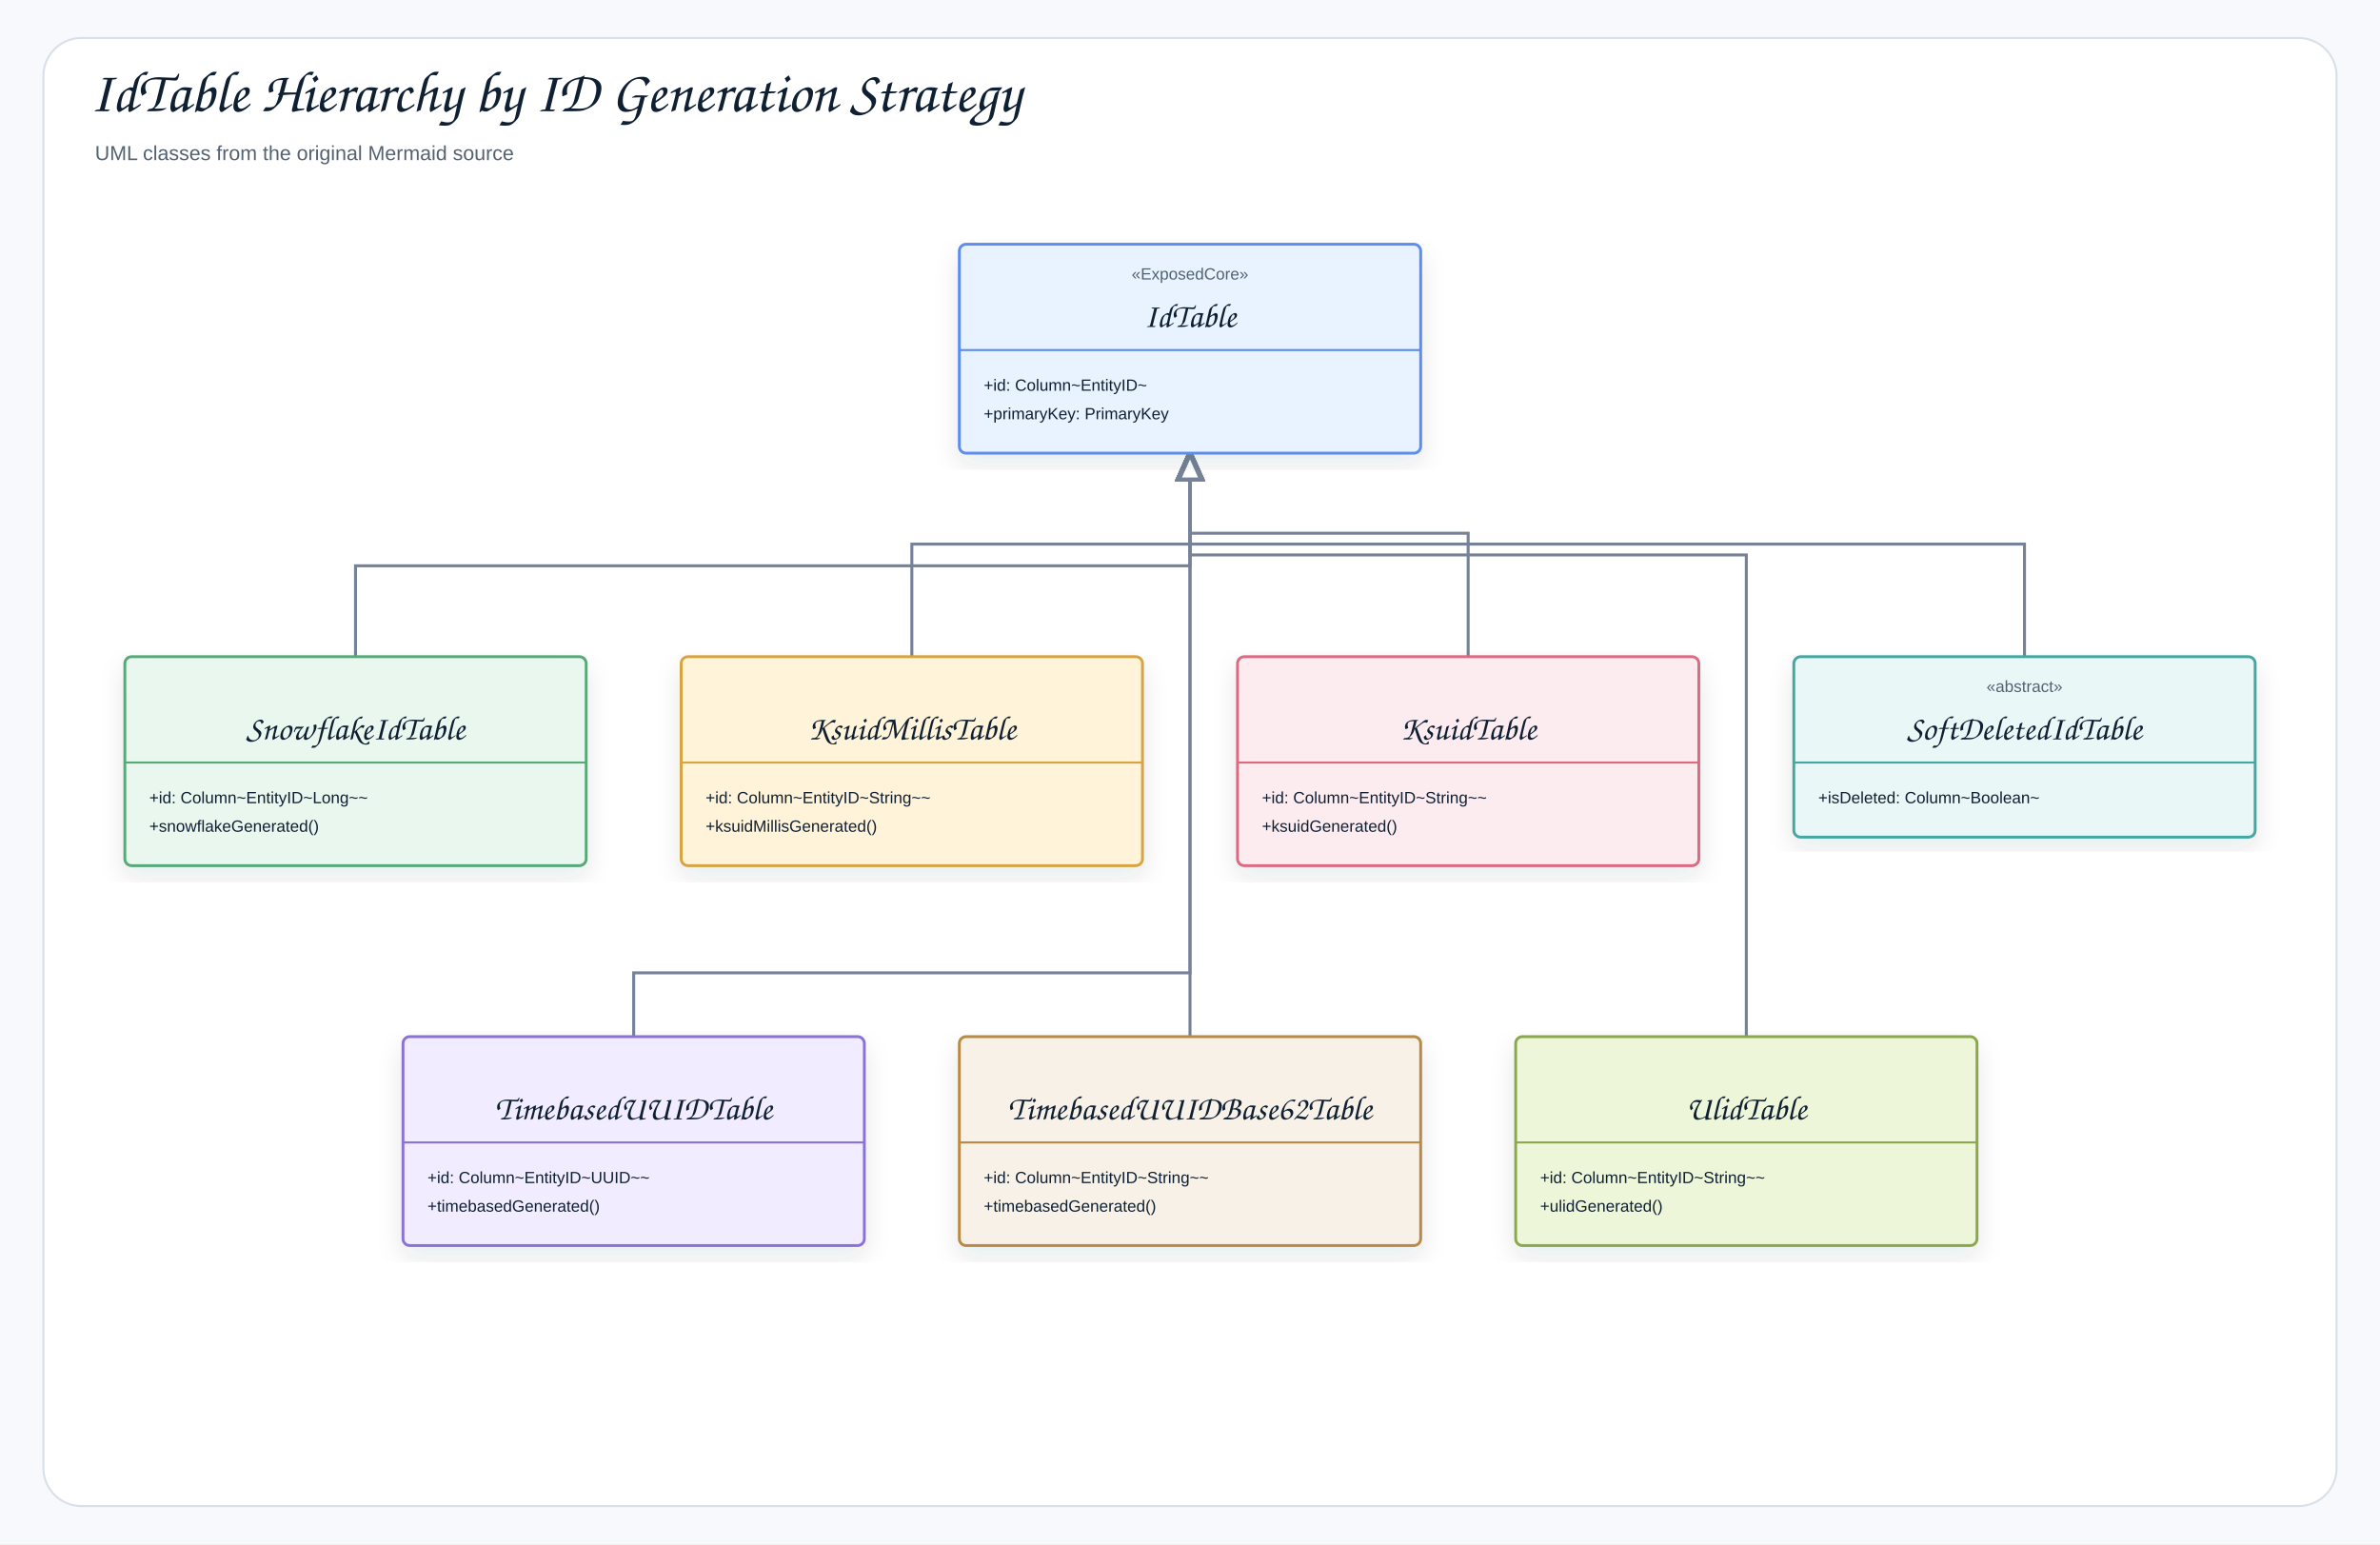
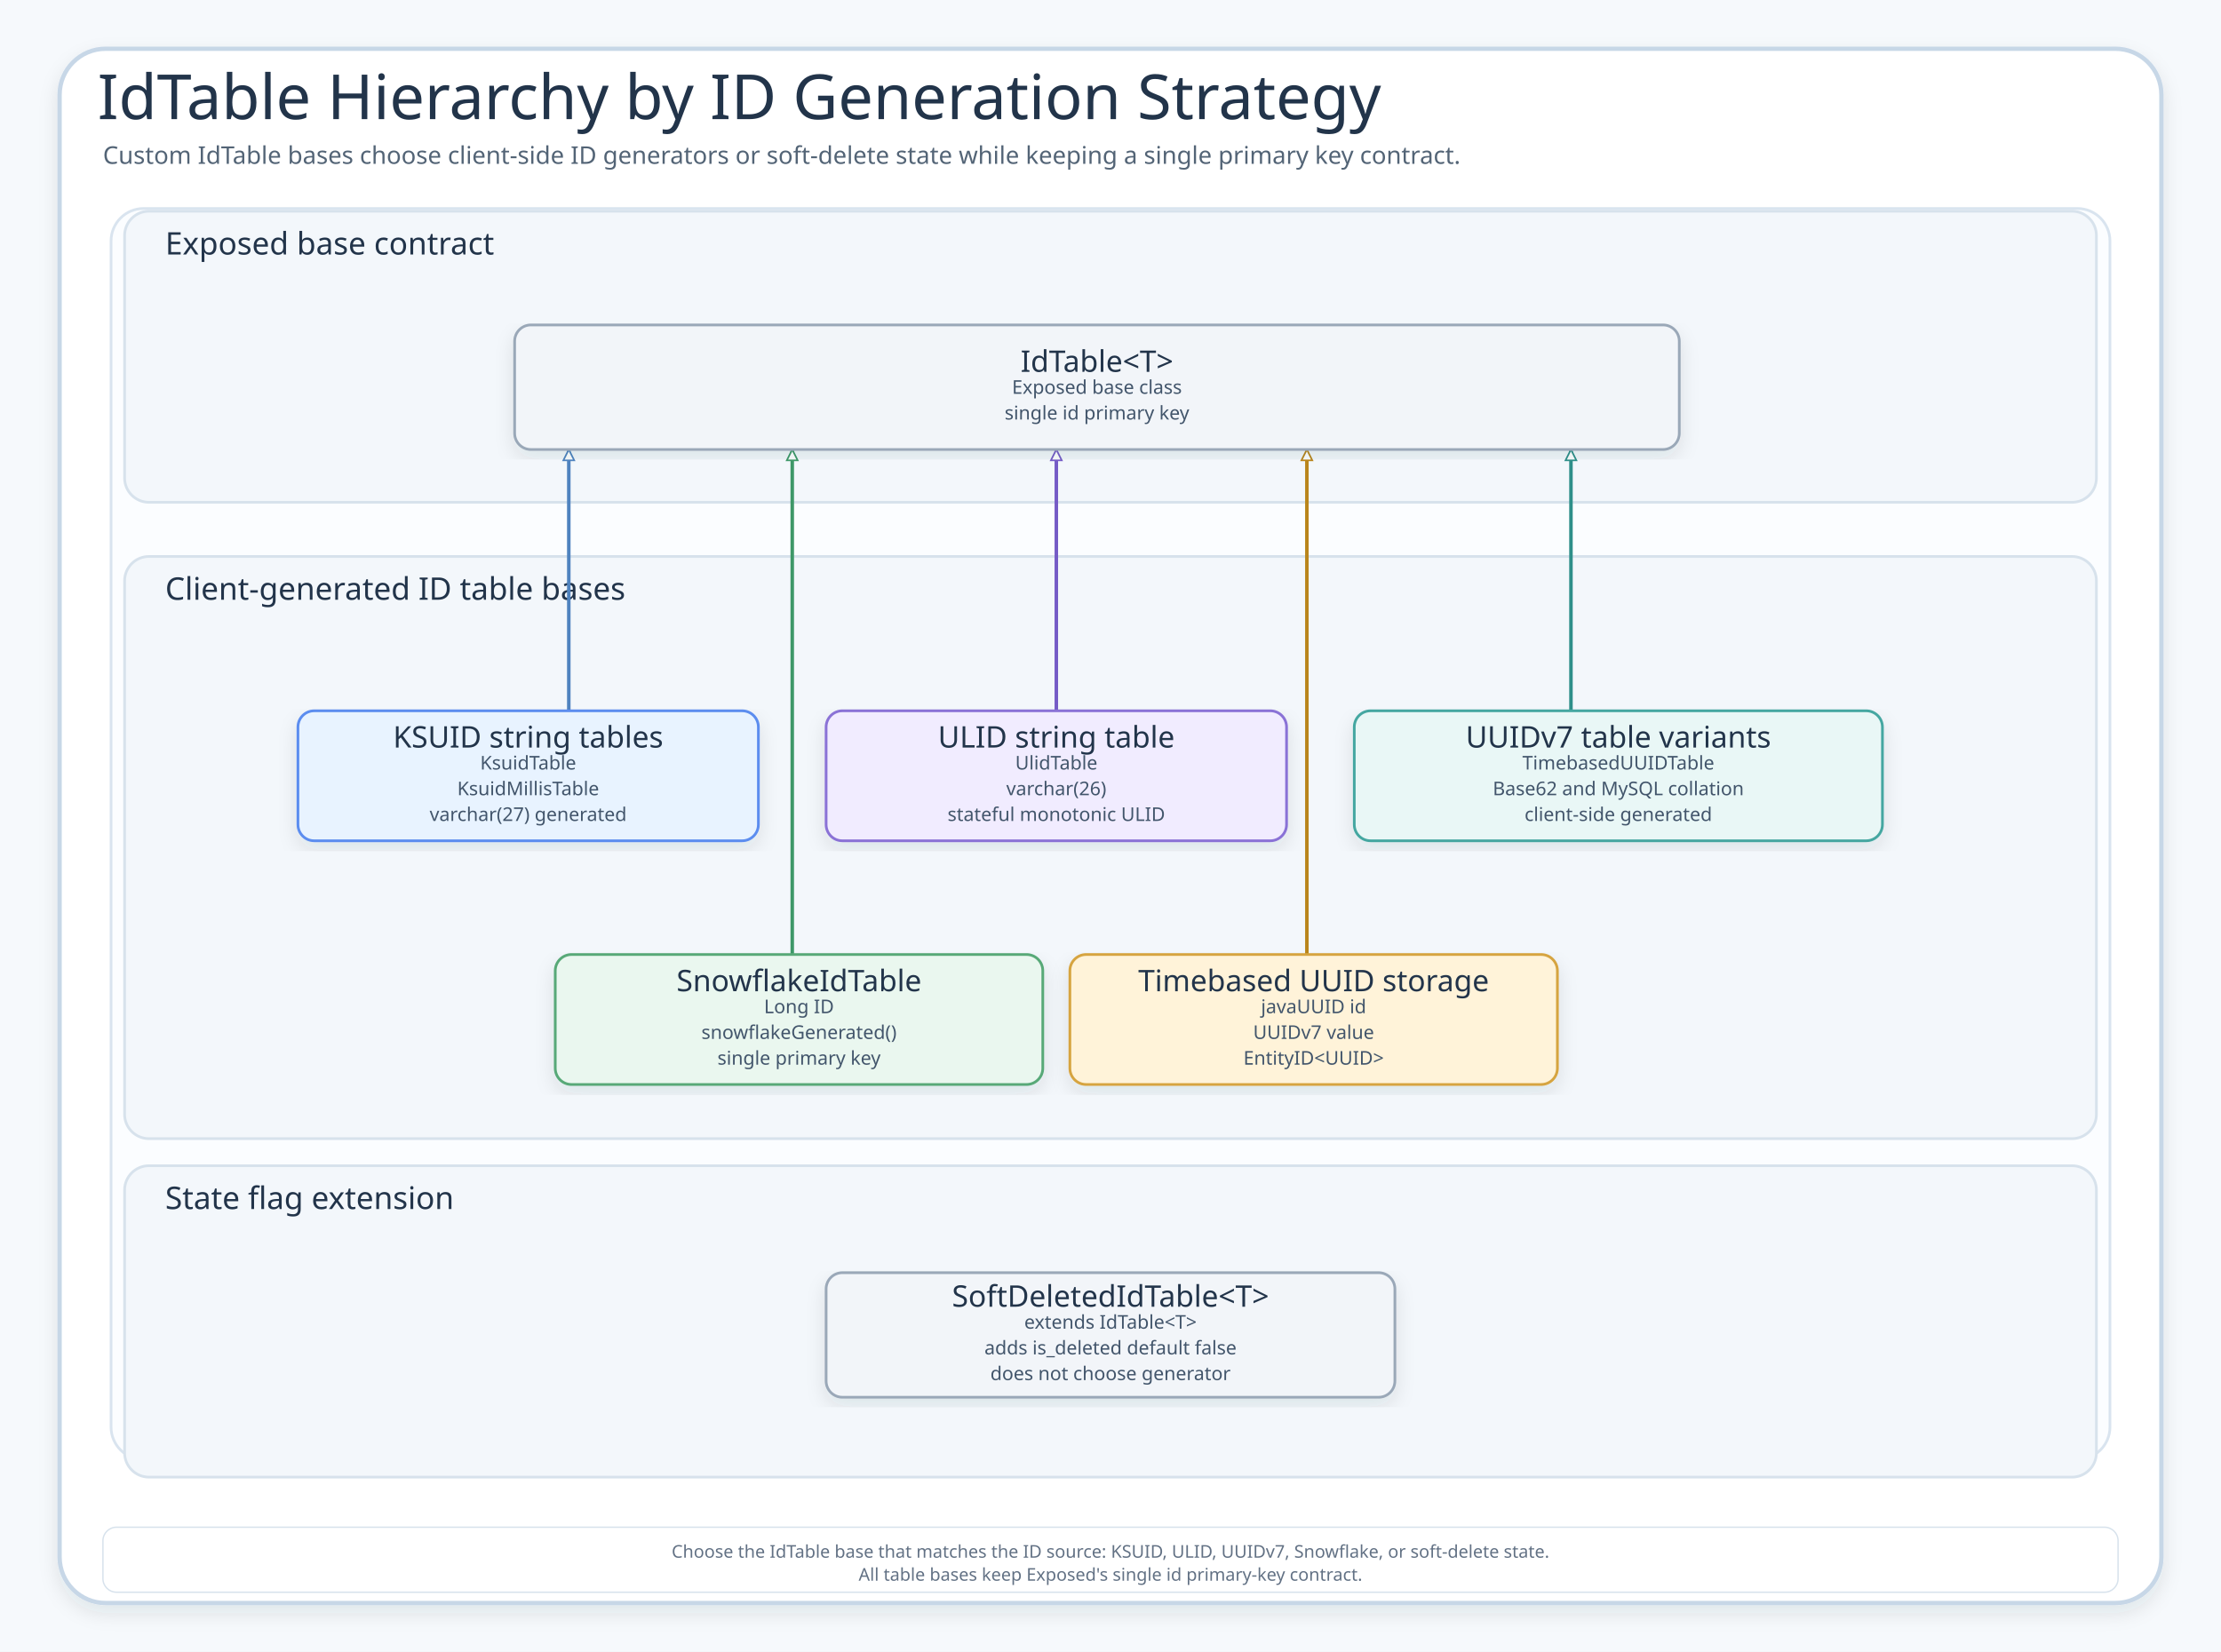
- <svg xmlns="http://www.w3.org/2000/svg" width="1754" height="1138" viewBox="0 0 1754 1138" role="img" aria-label="IdTable Hierarchy by ID Generation Strategy">
+ <svg xmlns="http://www.w3.org/2000/svg" width="1640" height="1220" viewBox="0 0 1640 1220" role="img" aria-labelledby="title desc">
  <defs>
    <filter id="shadow" x="-8%" y="-8%" width="116%" height="116%">
-       <feDropShadow dx="0" dy="8" stdDeviation="9" flood-color="#1f2937" flood-opacity="0.10" />
+       <feDropShadow dx="0" dy="6" stdDeviation="7" flood-color="#203040" flood-opacity="0.10" />
    </filter>
-     <marker id="openArrow" markerWidth="10" markerHeight="8" refX="8.5" refY="4" orient="auto" markerUnits="strokeWidth">
-       <path d="M 1 1 L 8.5 4 L 1 7" fill="none" stroke="#758297" stroke-width="1.7" stroke-linecap="round" stroke-linejoin="round" />
+     <marker id="arrow" viewBox="0 0 10 10" markerWidth="10" markerHeight="10" refX="9" refY="5" orient="auto" markerUnits="userSpaceOnUse">
+       <path d="M 0 0 L 10 5 L 0 10 Z" fill="context-stroke" />
    </marker>
-     <marker id="inherit" markerWidth="11" markerHeight="10" refX="9.5" refY="5" orient="auto" markerUnits="strokeWidth">
-       <path d="M 0.5 1 L 9.5 5 L 0.5 9 Z" fill="#ffffff" stroke="#758297" stroke-width="1.7" />
+     <marker id="generalizationArrow" viewBox="0 0 10 10" markerWidth="10" markerHeight="10" refX="9" refY="5" orient="auto" markerUnits="userSpaceOnUse">
+       <path d="M 1 1 L 9 5 L 1 9 Z" fill="#FFFFFF" stroke="context-stroke" stroke-width="1.2" stroke-dasharray="none" />
    </marker>
    <style>
-     .canvas{fill:#f7f9fc}.frame{fill:#fff;stroke:#d8e0ea;stroke-width:1.5}
-     .title{font-family:"Architects Daughter","Comic Sans MS","Comic Sans",cursive;font-size:43px;font-weight:400;fill:#102033}
-     .subtitle{font-family:"Comic Sans MS","Comic Sans","Comic Neue",Arial,sans-serif;font-size:15px;font-weight:400;fill:#536273}
-     .label{font-family:"Architects Daughter","Comic Sans MS","Comic Sans",cursive;font-size:25px;font-weight:400;fill:#102033}
-     .smallLabel{font-family:"Architects Daughter","Comic Sans MS","Comic Sans",cursive;font-size:21px;font-weight:400;fill:#102033}
-     .mono{font-family:"Comic Sans MS","Comic Sans","Comic Neue",Arial,sans-serif;font-size:12px;font-weight:400;fill:#102033}
-     .small{font-family:"Comic Sans MS","Comic Sans","Comic Neue",Arial,sans-serif;font-size:12px;font-weight:400;fill:#536273}
-     .strong{font-family:"Comic Sans MS","Comic Sans","Comic Neue",Arial,sans-serif;font-size:13px;font-weight:400;fill:#102033}
-     .card{stroke-width:2.1;filter:url(#shadow)}.compartment{stroke-width:1.5;fill:none}
-     .line{stroke:#758297;stroke-width:2.1;fill:none;marker-end:url(#openArrow)}
-     .plainLine{stroke:#758297;stroke-width:2.1;fill:none}
-     .dashed{stroke:#758297;stroke-width:2.1;stroke-dasharray:7 6;fill:none;marker-end:url(#openArrow)}
-     .inheritLine{stroke:#758297;stroke-width:2.2;fill:none;marker-end:url(#inherit)}
-     .implLine{stroke:#758297;stroke-width:2.2;stroke-dasharray:8 7;fill:none;marker-end:url(#inherit)}
-   </style>
+       .canvas{fill:#F6F9FC}.decor{fill:#FFFFFF;stroke:#C7D7E7;stroke-width:3.2;filter:url(#shadow)}
+       .innerFrame{fill:#FBFDFF;stroke:#D9E4EF;stroke-width:2}
+       .title{font-family:"Architects Daughter";font-size:46px;fill:#22344A;font-weight:400}
+       .subtitle{font-family:"Comic Mono";font-size:18px;fill:#536476;font-weight:400}
+       .group{fill:#F3F7FB;stroke:#D7E2EC;stroke-width:2}.group-title{font-family:"Architects Daughter";font-size:23px;fill:#22344A;font-weight:400}
+       .card-title{font-family:"Architects Daughter";font-size:22px;fill:#22344A;font-weight:400}.detail{font-family:"Comic Mono";font-size:14px;fill:#42556B;font-weight:400}
+       .small{font-family:"Comic Mono";font-size:13px;fill:#627184;font-weight:400}.shape{filter:url(#shadow);stroke-width:2}
+       .connector{fill:none;stroke-width:2.6;marker-end:url(#arrow);stroke-linejoin:round;stroke-linecap:round}.generalization{marker-end:url(#generalizationArrow)}.dashed{stroke-dasharray:7 6}
+       .pill{fill:#FFFFFF;stroke:#D7E2EC;stroke-width:1}
+     </style>
  </defs>
-   <rect class="canvas" width="1754" height="1138" />
-   <rect class="frame" x="32" y="28" width="1690" height="1082" rx="28" />
-   <text class="title" x="66" y="82">IdTable Hierarchy by ID Generation Strategy</text>
-   <text class="subtitle" x="70" y="118">UML classes from the original Mermaid source</text>
-   <path class="inheritLine" d="M1492 484 L1492 401 L877 401 L877 334" />
-   <path class="inheritLine" d="M877 764 L877 334" />
-   <path class="inheritLine" d="M467 764 L467 717 L877 717 L877 334" />
-   <path class="inheritLine" d="M262 484 L262 417 L877 417 L877 334" />
-   <path class="inheritLine" d="M1287 764 L1287 409 L877 409 L877 334" />
-   <path class="inheritLine" d="M672 484 L672 401 L877 401 L877 334" />
-   <path class="inheritLine" d="M1082 484 L1082 393 L877 393 L877 334" />
-   <g transform="translate(707,180)">
-     <rect class="card" x="0" y="0" width="340" height="154" rx="5" fill="#E8F3FF" stroke="#5B8DEF" />
-     <line class="compartment" x1="0" y1="78" x2="340" y2="78" stroke="#5B8DEF" />
-     <text class="small" x="170" y="26" text-anchor="middle">«ExposedCore»</text>
-     <text class="label" x="170" y="61" text-anchor="middle">IdTable</text>
-     <text class="mono" x="18" y="108">+id: Column~EntityID~</text>
-     <text class="mono" x="18" y="129">+primaryKey: PrimaryKey</text>
+   <rect class="canvas" width="1640" height="1220" />
+   <rect class="decor" x="44" y="36" width="1552" height="1148" rx="34" />
+   <rect class="innerFrame" x="82" y="154" width="1476" height="924" rx="24" />
+   <text class="title" x="72" y="88">IdTable Hierarchy by ID Generation Strategy</text>
+   <text class="subtitle" x="76" y="121">Custom IdTable bases choose client-side ID generators or soft-delete state while keeping a single primary key contract.</text>
+   <g id="group-base">
+     <rect class="group" x="92" y="156" width="1456" height="215" rx="18" />
+     <text class="group-title" x="122" y="180" dominant-baseline="middle">Exposed base contract</text>
  </g>
-   <g transform="translate(92,484)">
-     <rect class="card" x="0" y="0" width="340" height="154" rx="5" fill="#EAF7EF" stroke="#58A978" />
-     <line class="compartment" x1="0" y1="78" x2="340" y2="78" stroke="#58A978" />
-     <text class="small" x="170" y="26" text-anchor="middle" />
-     <text class="label" x="170" y="61" text-anchor="middle">SnowflakeIdTable</text>
-     <text class="mono" x="18" y="108">+id: Column~EntityID~Long~~</text>
-     <text class="mono" x="18" y="129">+snowflakeGenerated()</text>
+   <g id="group-generated">
+     <rect class="group" x="92" y="411" width="1456" height="430" rx="18" />
+     <text class="group-title" x="122" y="435" dominant-baseline="middle">Client-generated ID table bases</text>
  </g>
-   <g transform="translate(502,484)">
-     <rect class="card" x="0" y="0" width="340" height="154" rx="5" fill="#FFF3D9" stroke="#D6A441" />
-     <line class="compartment" x1="0" y1="78" x2="340" y2="78" stroke="#D6A441" />
-     <text class="small" x="170" y="26" text-anchor="middle" />
-     <text class="label" x="170" y="61" text-anchor="middle">KsuidMillisTable</text>
-     <text class="mono" x="18" y="108">+id: Column~EntityID~String~~</text>
-     <text class="mono" x="18" y="129">+ksuidMillisGenerated()</text>
+   <g id="group-state">
+     <rect class="group" x="92" y="861" width="1456" height="230" rx="18" />
+     <text class="group-title" x="122" y="885" dominant-baseline="middle">State flag extension</text>
  </g>
-   <g transform="translate(912,484)">
-     <rect class="card" x="0" y="0" width="340" height="154" rx="5" fill="#FDECEF" stroke="#DC6B82" />
-     <line class="compartment" x1="0" y1="78" x2="340" y2="78" stroke="#DC6B82" />
-     <text class="small" x="170" y="26" text-anchor="middle" />
-     <text class="label" x="170" y="61" text-anchor="middle">KsuidTable</text>
-     <text class="mono" x="18" y="108">+id: Column~EntityID~String~~</text>
-     <text class="mono" x="18" y="129">+ksuidGenerated()</text>
+   <path id="route-ksuid-id-table" data-edge="ksuid-&gt;id-table" data-label="extends IdTable&lt;String&gt;" class="connector generalization" d="M 420 525 L 420 332" stroke="#4F83BF" />
+   <path id="route-ulid-id-table" data-edge="ulid-&gt;id-table" data-label="extends IdTable&lt;String&gt;" class="connector generalization" d="M 780 525 L 780 332" stroke="#755BC6" />
+   <path id="route-uuidv7-id-table" data-edge="uuidv7-&gt;id-table" data-label="extends IdTable&lt;UUID/String&gt;" class="connector generalization" d="M 1160 525 L 1160 332" stroke="#2E8F89" />
+   <path id="route-snowflake-id-table" data-edge="snowflake-&gt;id-table" data-label="extends IdTable&lt;Long&gt;" class="connector generalization" d="M 585 705 L 585 332" stroke="#3E9868" />
+   <path id="route-uuid-core-id-table" data-edge="uuid-core-&gt;id-table" data-label="extends IdTable&lt;UUID&gt;" class="connector generalization" d="M 965 705 L 965 332" stroke="#B9851B" />
+   <g id="node-id-table" data-node="id-table" transform="translate(380,240)">
+     <rect class="shape" x="0" y="0" width="860" height="92" rx="12" fill="#F2F5F9" stroke="#9AA8B8" />
+     <text class="card-title" x="430" y="27" text-anchor="middle" dominant-baseline="middle">IdTable&lt;T&gt;</text>
+     <text class="detail" x="430" y="46" text-anchor="middle" dominant-baseline="middle">Exposed base class</text>
+     <text class="detail" x="430" y="65" text-anchor="middle" dominant-baseline="middle">single id primary key</text>
  </g>
-   <g transform="translate(1322,484)">
-     <rect class="card" x="0" y="0" width="340" height="133" rx="5" fill="#E9F7F6" stroke="#45A7A1" />
-     <line class="compartment" x1="0" y1="78" x2="340" y2="78" stroke="#45A7A1" />
-     <text class="small" x="170" y="26" text-anchor="middle">«abstract»</text>
-     <text class="label" x="170" y="61" text-anchor="middle">SoftDeletedIdTable</text>
-     <text class="mono" x="18" y="108">+isDeleted: Column~Boolean~</text>
+   <g id="node-ksuid" data-node="ksuid" transform="translate(220,525)">
+     <rect class="shape" x="0" y="0" width="340" height="96" rx="12" fill="#E8F3FF" stroke="#5B8DEF" />
+     <text class="card-title" x="170" y="19.5" text-anchor="middle" dominant-baseline="middle">KSUID string tables</text>
+     <text class="detail" x="170" y="38.5" text-anchor="middle" dominant-baseline="middle">KsuidTable</text>
+     <text class="detail" x="170" y="57.5" text-anchor="middle" dominant-baseline="middle">KsuidMillisTable</text>
+     <text class="detail" x="170" y="76.5" text-anchor="middle" dominant-baseline="middle">varchar(27) generated</text>
  </g>
-   <g transform="translate(297,764)">
-     <rect class="card" x="0" y="0" width="340" height="154" rx="5" fill="#F1ECFF" stroke="#8A72D6" />
-     <line class="compartment" x1="0" y1="78" x2="340" y2="78" stroke="#8A72D6" />
-     <text class="small" x="170" y="26" text-anchor="middle" />
-     <text class="label" x="170" y="61" text-anchor="middle">TimebasedUUIDTable</text>
-     <text class="mono" x="18" y="108">+id: Column~EntityID~UUID~~</text>
-     <text class="mono" x="18" y="129">+timebasedGenerated()</text>
+   <g id="node-ulid" data-node="ulid" transform="translate(610,525)">
+     <rect class="shape" x="0" y="0" width="340" height="96" rx="12" fill="#F1ECFF" stroke="#8A72D6" />
+     <text class="card-title" x="170" y="19.5" text-anchor="middle" dominant-baseline="middle">ULID string table</text>
+     <text class="detail" x="170" y="38.5" text-anchor="middle" dominant-baseline="middle">UlidTable</text>
+     <text class="detail" x="170" y="57.5" text-anchor="middle" dominant-baseline="middle">varchar(26)</text>
+     <text class="detail" x="170" y="76.5" text-anchor="middle" dominant-baseline="middle">stateful monotonic ULID</text>
  </g>
-   <g transform="translate(707,764)">
-     <rect class="card" x="0" y="0" width="340" height="154" rx="5" fill="#F7F1E7" stroke="#B88A44" />
-     <line class="compartment" x1="0" y1="78" x2="340" y2="78" stroke="#B88A44" />
-     <text class="small" x="170" y="26" text-anchor="middle" />
-     <text class="label" x="170" y="61" text-anchor="middle">TimebasedUUIDBase62Table</text>
-     <text class="mono" x="18" y="108">+id: Column~EntityID~String~~</text>
-     <text class="mono" x="18" y="129">+timebasedGenerated()</text>
+   <g id="node-uuidv7" data-node="uuidv7" transform="translate(1000,525)">
+     <rect class="shape" x="0" y="0" width="390" height="96" rx="12" fill="#E9F7F6" stroke="#45A7A1" />
+     <text class="card-title" x="195" y="19.5" text-anchor="middle" dominant-baseline="middle">UUIDv7 table variants</text>
+     <text class="detail" x="195" y="38.5" text-anchor="middle" dominant-baseline="middle">TimebasedUUIDTable</text>
+     <text class="detail" x="195" y="57.5" text-anchor="middle" dominant-baseline="middle">Base62 and MySQL collation</text>
+     <text class="detail" x="195" y="76.5" text-anchor="middle" dominant-baseline="middle">client-side generated</text>
  </g>
-   <g transform="translate(1117,764)">
-     <rect class="card" x="0" y="0" width="340" height="154" rx="5" fill="#EEF6D9" stroke="#8BA84D" />
-     <line class="compartment" x1="0" y1="78" x2="340" y2="78" stroke="#8BA84D" />
-     <text class="small" x="170" y="26" text-anchor="middle" />
-     <text class="label" x="170" y="61" text-anchor="middle">UlidTable</text>
-     <text class="mono" x="18" y="108">+id: Column~EntityID~String~~</text>
-     <text class="mono" x="18" y="129">+ulidGenerated()</text>
+   <g id="node-snowflake" data-node="snowflake" transform="translate(410,705)">
+     <rect class="shape" x="0" y="0" width="360" height="96" rx="12" fill="#EAF7EF" stroke="#58A978" />
+     <text class="card-title" x="180" y="19.5" text-anchor="middle" dominant-baseline="middle">SnowflakeIdTable</text>
+     <text class="detail" x="180" y="38.5" text-anchor="middle" dominant-baseline="middle">Long ID</text>
+     <text class="detail" x="180" y="57.5" text-anchor="middle" dominant-baseline="middle">snowflakeGenerated()</text>
+     <text class="detail" x="180" y="76.5" text-anchor="middle" dominant-baseline="middle">single primary key</text>
+   </g>
+   <g id="node-uuid-core" data-node="uuid-core" transform="translate(790,705)">
+     <rect class="shape" x="0" y="0" width="360" height="96" rx="12" fill="#FFF3D9" stroke="#D6A441" />
+     <text class="card-title" x="180" y="19.5" text-anchor="middle" dominant-baseline="middle">Timebased UUID storage</text>
+     <text class="detail" x="180" y="38.5" text-anchor="middle" dominant-baseline="middle">javaUUID id</text>
+     <text class="detail" x="180" y="57.5" text-anchor="middle" dominant-baseline="middle">UUIDv7 value</text>
+     <text class="detail" x="180" y="76.5" text-anchor="middle" dominant-baseline="middle">EntityID&lt;UUID&gt;</text>
+   </g>
+   <g id="node-soft-delete" data-node="soft-delete" transform="translate(610,940)">
+     <rect class="shape" x="0" y="0" width="420" height="92" rx="12" fill="#F2F5F9" stroke="#9AA8B8" />
+     <text class="card-title" x="210" y="17.5" text-anchor="middle" dominant-baseline="middle">SoftDeletedIdTable&lt;T&gt;</text>
+     <text class="detail" x="210" y="36.5" text-anchor="middle" dominant-baseline="middle">extends IdTable&lt;T&gt;</text>
+     <text class="detail" x="210" y="55.5" text-anchor="middle" dominant-baseline="middle">adds is_deleted default false</text>
+     <text class="detail" x="210" y="74.5" text-anchor="middle" dominant-baseline="middle">does not choose generator</text>
+   </g>
+   <g transform="translate(76,1128)" data-footer="reader-contract">
+     <rect class="pill" x="0" y="0" width="1488" height="48" rx="10" />
+     <text class="small" x="744" y="18" text-anchor="middle" dominant-baseline="middle">Choose the IdTable base that matches the ID source: KSUID, ULID, UUIDv7, Snowflake, or soft-delete state.</text>
+     <text class="small" x="744" y="35" text-anchor="middle" dominant-baseline="middle">All table bases keep Exposed's single id primary-key contract.</text>
  </g>
</svg>
